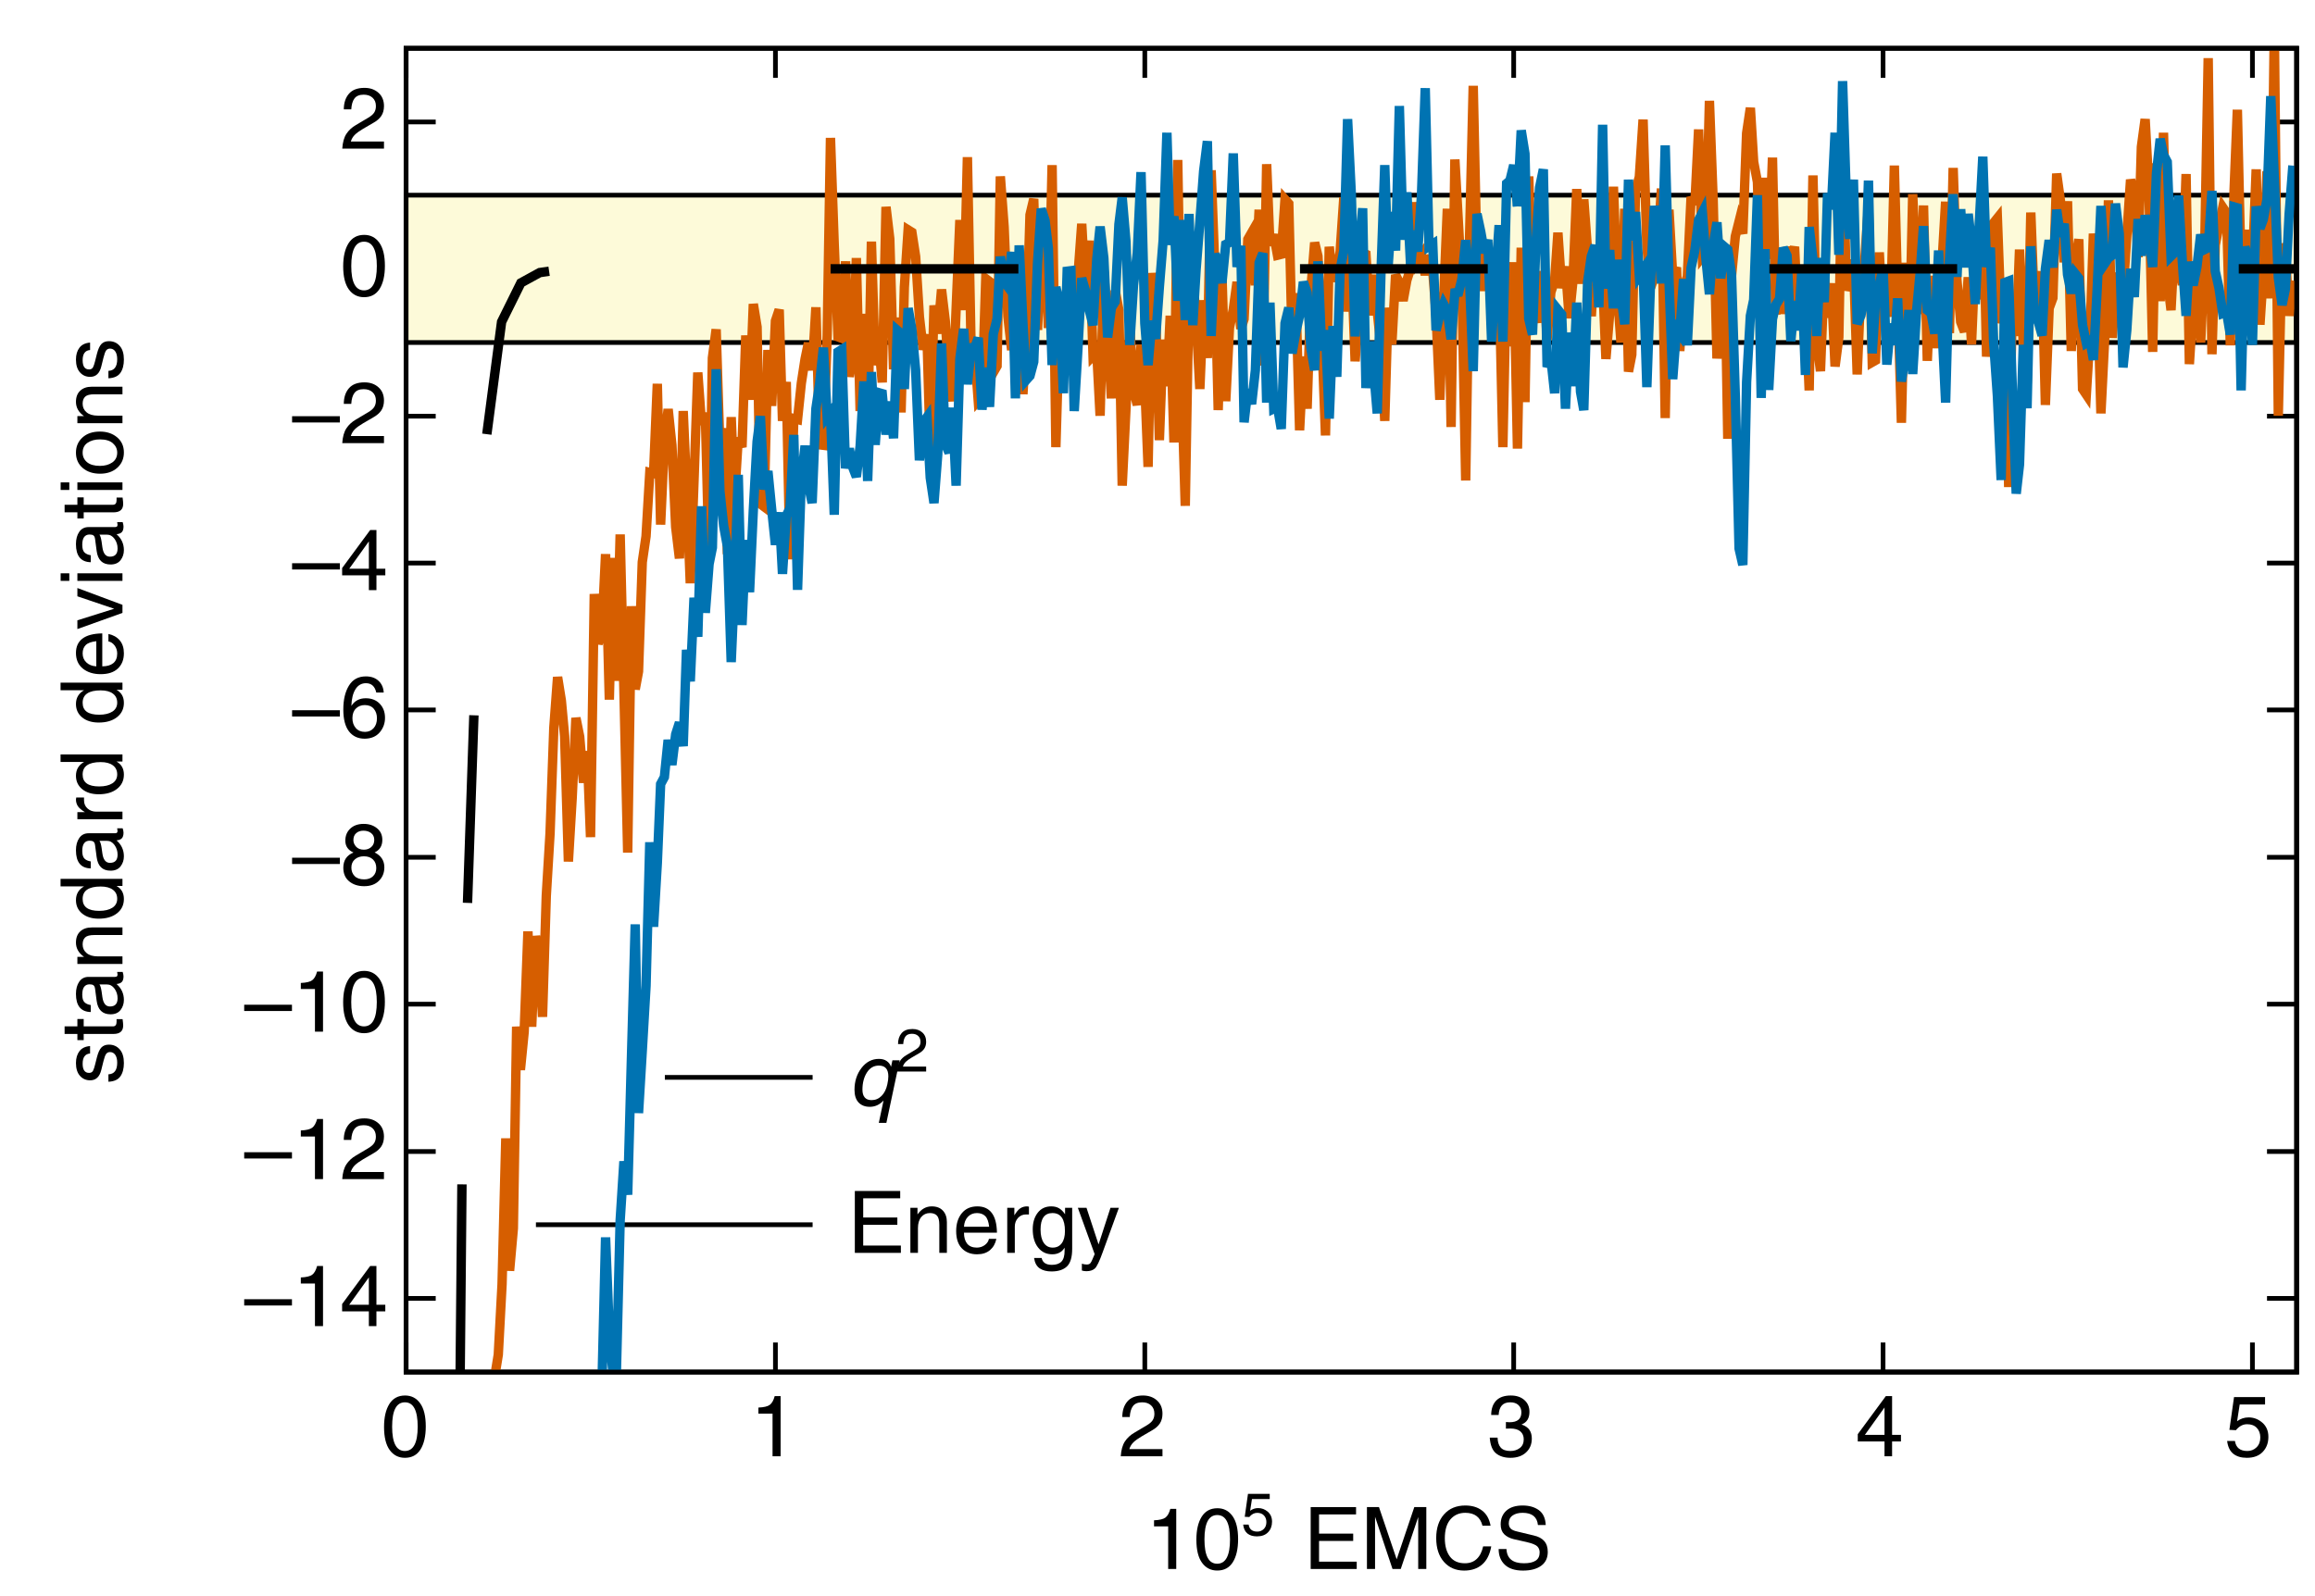
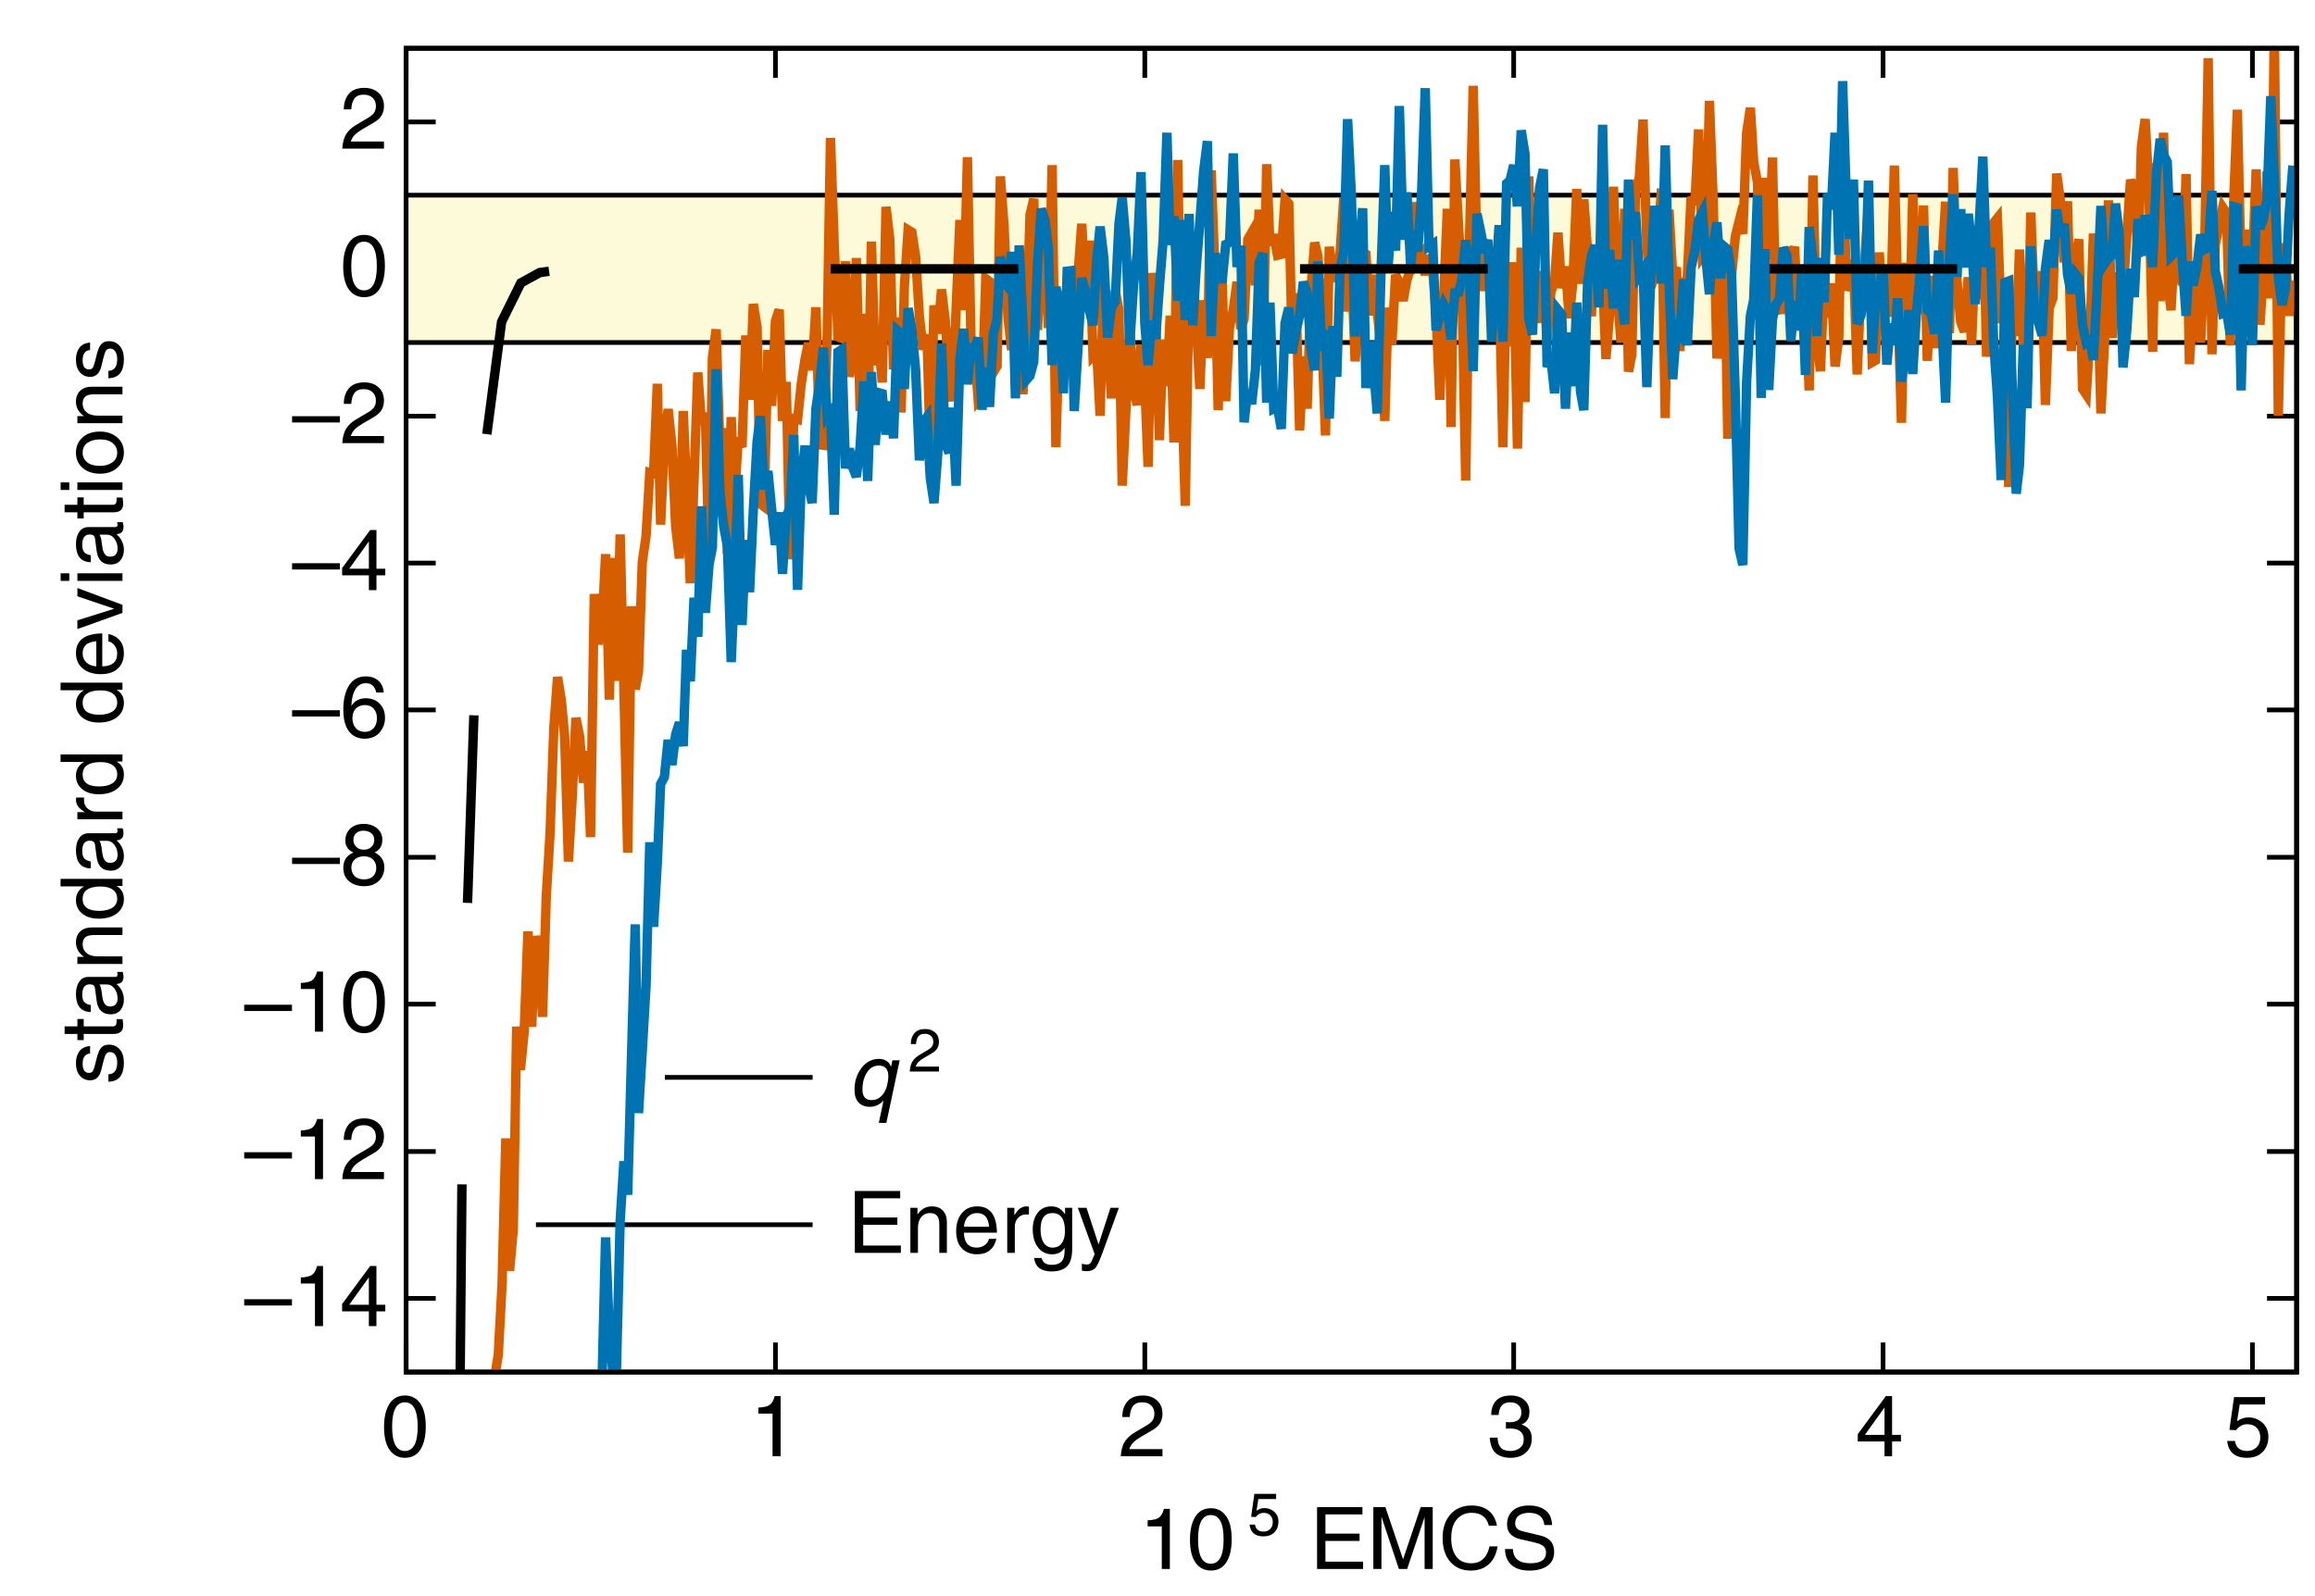
<svg xmlns="http://www.w3.org/2000/svg" xmlns:xlink="http://www.w3.org/1999/xlink" version="1.1" width="246.6pt" height="170pt" viewBox="0 0 246.6 170">
  <defs>
    <clipPath id="cp0">
      <path d="M0 169.995H246.6V-.005H0Z" />
    </clipPath>
    <use id="g2-21" xlink:href="#g0-21" transform="scale(.700109)" />
    <use id="g2-24" xlink:href="#g0-24" transform="scale(.700109)" />
    <path id="g1-84" d="M3.345 1.863L3.851-.519Q3.228 .152 2.391 .152Q1.63 .152 1.191-.309Q.757-.775 .757-1.661Q.757-3.009 1.5-3.981Q2.248-4.952 3.354-4.952Q3.864-4.952 4.186-4.724Q4.513-4.5 4.648-4.106L4.795-4.8H5.566L4.151 1.863H3.345ZM1.603-1.666Q1.603-1.124 1.849-.842T2.575-.56Q3.192-.56 3.64-1.012Q4.092-1.469 4.254-2.248Q4.361-2.731 4.361-3.09Q4.361-4.24 3.354-4.24Q2.543-4.24 2.073-3.492Q1.603-2.749 1.603-1.666Z" />
    <path id="g0-19" d="M.34-3.125Q.34-4.666 .904-5.566Q1.473-6.47 2.579-6.47Q3.591-6.47 4.186-5.637Q4.782-4.809 4.782-3.179Q4.782-1.621 4.222-.725Q3.663 .166 2.561 .166Q1.545 .166 .94-.663Q.34-1.491 .34-3.125ZM1.2-3.152Q1.2-.56 2.552-.56Q3.922-.56 3.922-3.152T2.561-5.745T1.2-3.152Z" />
    <path id="g0-20" d="M.931-5.185Q1.809-5.221 2.145-5.476Q2.485-5.731 2.664-6.403H3.295V0H2.436V-4.54H.931V-5.185Z" />
    <path id="g0-21" d="M.242 0Q.309-1.007 .681-1.572Q1.052-2.14 1.697-2.512L3.009-3.291Q3.457-3.555 3.64-3.837Q3.824-4.124 3.824-4.531Q3.824-5.091 3.47-5.418Q3.121-5.745 2.521-5.745Q1.849-5.745 1.545-5.346Q1.245-4.952 1.2-4.178H.407Q.407-5.207 .949-5.839T2.61-6.47Q3.515-6.47 4.097-5.946Q4.684-5.427 4.684-4.527Q4.684-3.922 4.406-3.492Q4.128-3.067 3.551-2.745L2.458-2.109Q1.881-1.769 1.581-1.473Q1.285-1.182 1.151-.757H4.684V0H.242Z" />
    <path id="g0-22" d="M.313-1.984H1.146Q1.16-1.29 1.482-.922Q1.809-.56 2.507-.56Q3.094-.56 3.51-.873Q3.931-1.191 3.931-1.804Q3.931-2.337 3.573-2.646T2.498-2.955Q2.346-2.955 2.033-2.942V-3.645Q2.342-3.622 2.418-3.622Q3.681-3.622 3.681-4.675Q3.681-5.163 3.363-5.454Q3.049-5.745 2.498-5.745Q1.898-5.745 1.598-5.409T1.258-4.392H.466Q.47-5.373 .99-5.919Q1.513-6.47 2.552-6.47Q3.452-6.47 3.994-5.991Q4.54-5.516 4.54-4.733Q4.54-3.698 3.694-3.385Q4.307-3.166 4.549-2.794Q4.791-2.427 4.791-1.885Q4.791-.972 4.173-.403T2.516 .166Q1.567 .166 .981-.309Q.399-.788 .313-1.984Z" />
    <path id="g0-23" d="M.228-2.351L3.215-6.403H3.882V-2.279H4.827V-1.576H3.882V0H3.076V-1.576H.228V-2.351ZM.985-2.279H3.076V-5.194L.985-2.279Z" />
    <path id="g0-24" d="M.287-1.625H1.119Q1.281-.56 2.436-.56Q3.018-.56 3.416-.949Q3.819-1.339 3.819-2.006Q3.819-2.624 3.448-3.018T2.418-3.412Q1.737-3.412 1.222-2.776L.528-2.812L1.021-6.304H4.325V-5.512H1.625L1.348-3.73Q1.898-4.137 2.57-4.137Q3.394-4.137 4.034-3.578Q4.679-3.018 4.679-2.069Q4.679-1.088 4.075-.461Q3.475 .166 2.382 .166Q1.478 .166 .936-.269Q.399-.707 .287-1.625Z" />
    <path id="g0-25" d="M1.213-3.327Q1.737-4.142 2.74-4.142Q3.676-4.142 4.236-3.555Q4.795-2.973 4.795-2.055Q4.795-1.178 4.231-.51Q3.667 .152 2.642 .166Q1.558 .166 .954-.618Q.354-1.401 .354-2.946Q.354-4.513 .954-5.489Q1.554-6.47 2.758-6.47Q3.595-6.47 4.101-6Q4.612-5.53 4.657-4.751H3.864Q3.64-5.745 2.767-5.745Q2.051-5.745 1.648-5.1Q1.249-4.46 1.213-3.327ZM1.325-2.019Q1.325-1.379 1.684-.967Q2.046-.56 2.66-.56Q3.215-.56 3.573-.949Q3.936-1.343 3.936-2.019Q3.936-2.619 3.6-3.018Q3.269-3.416 2.642-3.416Q2.073-3.416 1.697-3.049Q1.325-2.682 1.325-2.019Z" />
    <path id="g0-27" d="M1.437-3.421Q.569-3.801 .569-4.684Q.569-5.472 1.097-5.969Q1.63-6.47 2.525-6.47Q3.367-6.47 3.936-6.009Q4.509-5.552 4.509-4.76Q4.509-3.819 3.689-3.43Q4.724-2.915 4.724-1.845Q4.724-.972 4.142-.403Q3.564 .166 2.575 .166Q1.607 .166 .981-.349T.354-1.795Q.354-2.982 1.437-3.421ZM1.213-1.818Q1.213-1.272 1.558-.913Q1.903-.56 2.579-.56Q3.179-.56 3.519-.896Q3.864-1.231 3.864-1.76Q3.864-2.333 3.519-2.673Q3.175-3.018 2.539-3.018Q1.961-3.018 1.585-2.691Q1.213-2.369 1.213-1.818ZM1.428-4.742Q1.428-4.361 1.719-4.039Q2.01-3.721 2.548-3.721Q3.013-3.721 3.331-4.003T3.649-4.764Q3.649-5.234 3.318-5.489Q2.991-5.745 2.494-5.745Q2.019-5.745 1.724-5.481Q1.428-5.221 1.428-4.742Z" />
    <path id="g0-38" d="M5.4-2.409H6.264Q6.036-1.119 5.292-.475T3.381 .17Q2.042 .17 1.222-.761Q.403-1.697 .403-3.295Q.403-4.876 1.236-5.816Q2.073-6.761 3.501-6.761Q4.581-6.761 5.283-6.224Q5.991-5.691 6.192-4.612H5.328Q4.984-5.982 3.497-5.982Q2.525-5.982 1.921-5.288Q1.321-4.594 1.321-3.273Q1.321-2.055 1.858-1.33Q2.395-.609 3.457-.609Q4.227-.609 4.715-1.066Q5.207-1.527 5.4-2.409ZM3.501-7.263ZM3.389 0Z" />
    <path id="g0-40" d="M.793 0V-6.591H5.624V-5.812H1.684V-3.766H5.319V-2.987H1.684V-.779H5.695V0H.793ZM3.21-7.263ZM4.603 0ZM0-6.761Z" />
    <path id="g0-48" d="M.667-6.591H1.948L3.833-1.03L5.709-6.591H6.989V0H6.125V-5.534L4.267 0H3.389L1.531-5.561V0H.667V-6.591Z" />
    <path id="g0-54" d="M.43-2.122H1.263Q1.334-.609 3.125-.609Q3.945-.609 4.37-.887Q4.795-1.169 4.795-1.764Q4.795-2.145 4.558-2.395Q4.325-2.651 3.398-2.87L2.037-3.175Q1.388-3.336 1.016-3.707Q.645-4.084 .645-4.751Q.645-5.66 1.249-6.21Q1.858-6.761 2.987-6.761Q4.021-6.761 4.701-6.273Q5.386-5.785 5.445-4.684H4.612Q4.482-5.982 2.978-5.982Q2.319-5.982 1.912-5.695Q1.509-5.409 1.509-4.854Q1.509-4.531 1.701-4.316T2.431-3.985L4.164-3.569Q4.912-3.403 5.283-2.973Q5.66-2.548 5.66-1.813Q5.66-.851 4.952-.34T3.022 .17Q1.746 .17 1.088-.452T.43-2.122ZM2.995-7.263ZM2.995 0Z" />
    <path id="g0-68" d="M.569-3.376Q.604-4.952 2.498-4.952Q3.295-4.952 3.801-4.603Q4.312-4.254 4.312-3.604V-.81Q4.312-.64 4.375-.582T4.567-.524Q4.648-.524 4.84-.564V.022Q4.545 .112 4.375 .112Q3.954 .112 3.766-.076Q3.582-.264 3.555-.631Q2.87 .152 1.854 .152Q1.249 .152 .788-.201Q.327-.56 .327-1.267Q.327-2.561 1.773-2.749L3.031-2.915Q3.318-2.951 3.416-3.085Q3.519-3.219 3.519-3.492Q3.519-4.281 2.422-4.281Q1.858-4.281 1.621-4.052T1.312-3.376H.569ZM3.506-2.449Q3.322-2.306 2.754-2.221Q2.185-2.14 2.176-2.14Q1.16-2.001 1.16-1.334Q1.16-.519 2.028-.519Q2.601-.519 3.054-.842T3.506-1.657V-2.449ZM2.512-5.454ZM3.994 0Z" />
    <path id="g0-71" d="M3.752-4.092V-6.591H4.558V0H3.801V-.636Q3.358 .152 2.413 .152Q1.46 .152 .887-.578T.313-2.521Q.313-3.622 .855-4.285Q1.397-4.952 2.288-4.952Q3.26-4.952 3.752-4.092ZM1.146-2.485Q1.146-1.594 1.478-1.075Q1.813-.56 2.431-.56Q3.054-.56 3.394-1.021Q3.739-1.482 3.739-2.315Q3.739-3.282 3.407-3.761Q3.081-4.24 2.413-4.24Q1.146-4.24 1.146-2.485Z" />
    <path id="g0-72" d="M1.2-2.149Q1.2-1.397 1.54-.976Q1.885-.56 2.57-.56Q3.058-.564 3.421-.837Q3.788-1.115 3.855-1.495H4.648Q4.491-.739 3.967-.291Q3.443 .152 2.592 .152Q1.581 .152 .972-.484Q.367-1.119 .367-2.319Q.367-3.479 .958-4.213Q1.554-4.952 2.624-4.952Q3.631-4.952 4.155-4.258Q4.684-3.569 4.71-2.149H1.2ZM1.2-2.785H3.878Q3.792-3.587 3.466-3.913T2.579-4.24Q1.988-4.24 1.612-3.837Q1.236-3.439 1.2-2.785ZM2.49-5.454ZM2.624 0Z" />
    <path id="g0-74" d="M.51 .546H1.316Q1.473 1.276 2.404 1.276Q3.081 1.276 3.421 .931T3.761-.233V-.551Q3.327 .152 2.449 .152Q1.504 .152 .936-.573T.367-2.521Q.367-3.573 .891-4.263T2.346-4.952Q2.834-4.952 3.175-4.746Q3.515-4.545 3.81-4.115V-4.8H4.567V-.43Q4.567 .918 4.003 1.451Q3.439 1.979 2.364 1.979Q1.603 1.979 1.11 1.652Q.622 1.321 .51 .546ZM1.2-2.485Q1.2-1.581 1.54-1.07Q1.885-.56 2.49-.56Q3.112-.56 3.452-1.021Q3.797-1.482 3.797-2.315Q3.797-4.24 2.467-4.24Q1.2-4.24 1.2-2.485ZM2.449-5.454Z" />
    <path id="g0-76" d="M.618-4.8H1.424V0H.618V-4.8ZM.618-6.582H1.424V-5.66H.618V-6.582ZM.828 0Z" />
    <path id="g0-81" d="M.591 0V-4.8H1.348V-4.092Q1.952-4.952 2.866-4.952Q3.636-4.952 4.057-4.495Q4.478-4.043 4.478-3.269V0H3.672V-2.982Q3.672-3.707 3.416-3.972Q3.166-4.24 2.669-4.24Q2.104-4.24 1.751-3.819T1.397-2.633V0H.591ZM2.642-5.454ZM2.597 0Z" />
    <path id="g0-82" d="M.313-2.382Q.313-3.524 .927-4.236Q1.54-4.952 2.557-4.952Q3.537-4.952 4.169-4.258T4.8-2.4Q4.8-1.303 4.191-.573Q3.582 .152 2.575 .152Q1.585 .152 .949-.546Q.313-1.249 .313-2.382ZM1.146-2.4Q1.146-1.616 1.509-1.088Q1.876-.56 2.557-.56Q3.148-.56 3.555-1.021Q3.967-1.487 3.967-2.4Q3.967-3.184 3.609-3.712T2.557-4.24Q1.93-4.24 1.536-3.766Q1.146-3.291 1.146-2.4ZM2.575-5.454Z" />
    <path id="g0-85" d="M.707 0V-4.8H1.464V-3.998Q1.795-4.549 2.104-4.751Q2.418-4.952 2.816-4.952Q2.897-4.952 3.018-4.921V-4.092H2.713Q2.181-4.092 1.845-3.712Q1.513-3.331 1.513-2.798V0H.707ZM1.782-5.454ZM1.115 0Z" />
    <path id="g0-86" d="M.278-1.495H1.07Q1.106-.56 2.31-.56Q2.834-.56 3.134-.761Q3.439-.967 3.439-1.33Q3.439-1.59 3.237-1.742Q3.036-1.881 2.485-2.019L1.545-2.252Q.43-2.521 .43-3.439Q.43-4.097 .904-4.522Q1.384-4.952 2.27-4.952Q3.045-4.952 3.533-4.581T4.079-3.448H3.287Q3.228-4.24 2.198-4.24Q1.222-4.24 1.222-3.555Q1.222-3.255 1.451-3.134Q1.679-3.018 2.091-2.919L2.888-2.718Q3.618-2.53 3.922-2.248Q4.231-1.952 4.231-1.442Q4.231-.734 3.725-.291Q3.224 .152 2.27 .152Q1.388 .152 .855-.219T.278-1.495ZM2.266-5.454ZM2.252 0Z" />
    <path id="g0-87" d="M.13-4.128V-4.8H.784V-6.161H1.59V-4.8H2.378V-4.128H1.59V-1.012Q1.59-.627 2.078-.627H2.36V.013Q1.907 .076 1.684 .076Q.784 .076 .784-.958V-4.128H.13ZM1.518 0Z" />
    <path id="g0-89" d="M2.234-.882L3.56-4.8H4.442L2.651 0H1.791L.072-4.8H1.003L2.234-.882Z" />
    <path id="g0-92" d="M.501 1.881V1.155Q.775 1.24 1.012 1.24Q1.294 1.24 1.406 1.097Q1.518 .949 1.612 .721L1.863 .134L.072-4.8H.994L2.279-.896L3.546-4.8H4.442L2.722-.081Q2.203 1.375 1.881 1.666Q1.558 1.952 .981 1.952Q.739 1.952 .501 1.881ZM2.257-5.454ZM0-4.952Z" />
    <path id="g0-121" d="M0-2.866H5.086V-2.198H0V-2.866Z" />
  </defs>
  <g id="page1">
    <g transform="matrix(1.00048 0 0 1.00048 72 72)">
      <use x="-45.966" y="69.268" xlink:href="#g0-121" />
      <use x="-40.868" y="69.268" xlink:href="#g0-20" />
      <use x="-35.769" y="69.268" xlink:href="#g0-23" />
      <use x="-45.966" y="53.612" xlink:href="#g0-121" />
      <use x="-40.868" y="53.612" xlink:href="#g0-20" />
      <use x="-35.769" y="53.612" xlink:href="#g0-21" />
      <use x="-45.966" y="37.904" xlink:href="#g0-121" />
      <use x="-40.868" y="37.904" xlink:href="#g0-20" />
      <use x="-35.769" y="37.904" xlink:href="#g0-19" />
      <use x="-40.866" y="22.248" xlink:href="#g0-121" />
      <use x="-35.767" y="22.248" xlink:href="#g0-27" />
      <use x="-40.866" y="6.54" xlink:href="#g0-121" />
      <use x="-35.767" y="6.54" xlink:href="#g0-25" />
      <use x="-40.866" y="-9.116" xlink:href="#g0-121" />
      <use x="-35.767" y="-9.116" xlink:href="#g0-23" />
      <use x="-40.866" y="-24.774" xlink:href="#g0-121" />
      <use x="-35.767" y="-24.774" xlink:href="#g0-21" />
      <use x="-35.766" y="-40.481" xlink:href="#g0-19" />
      <use x="-35.766" y="-56.138" xlink:href="#g0-21" />
      <use x="-31.415" y="83.125" xlink:href="#g0-19" />
      <use x="7.853" y="83.125" xlink:href="#g0-20" />
      <use x="47.121" y="83.125" xlink:href="#g0-21" />
      <use x="86.338" y="83.125" xlink:href="#g0-22" />
      <use x="125.606" y="83.125" xlink:href="#g0-23" />
      <use x="164.874" y="83.125" xlink:href="#g0-24" />
      <use x="18.257" y="45.758" xlink:href="#g1-84" />
    </g>
    <g transform="matrix(1.000639 0 0 1.000639 72 72)">
-       <use x="23.36" y="42.148" xlink:href="#g2-21" />
+       <use x="24.722" y="42.148" xlink:href="#g2-21" />
    </g>
    <g transform="matrix(1.00048 0 0 1.00048 72 72)">
      <use x="18.257" y="61.465" xlink:href="#g0-40" />
      <use x="24.373" y="61.465" xlink:href="#g0-81" />
      <use x="29.472" y="61.465" xlink:href="#g0-72" />
      <use x="34.57" y="61.465" xlink:href="#g0-85" />
      <use x="37.624" y="61.465" xlink:href="#g0-74" />
      <use x="42.722" y="61.465" xlink:href="#g0-92" />
    </g>
    <g clip-path="url(#cp0)">
      <path d="M43.255 138.345H46.413M244.645 138.345H241.488" stroke="#000" fill="none" stroke-width=".501" stroke-miterlimit="3.8" />
      <path d="M43.255 122.695H46.413M244.645 122.695H241.488" stroke="#000" fill="none" stroke-width=".501" stroke-miterlimit="3.8" />
      <path d="M43.255 106.995H46.413M244.645 106.995H241.488" stroke="#000" fill="none" stroke-width=".501" stroke-miterlimit="3.8" />
      <path d="M43.255 91.345H46.413M244.645 91.345H241.488" stroke="#000" fill="none" stroke-width=".501" stroke-miterlimit="3.8" />
      <path d="M43.255 75.645H46.413M244.645 75.645H241.488" stroke="#000" fill="none" stroke-width=".501" stroke-miterlimit="3.8" />
      <path d="M43.255 59.995H46.413M244.645 59.995H241.488" stroke="#000" fill="none" stroke-width=".501" stroke-miterlimit="3.8" />
      <path d="M43.255 44.345H46.413M244.645 44.345H241.488" stroke="#000" fill="none" stroke-width=".501" stroke-miterlimit="3.8" />
      <path d="M43.255 28.645H46.413M244.645 28.645H241.488" stroke="#000" fill="none" stroke-width=".501" stroke-miterlimit="3.8" />
      <path d="M43.255 12.995H46.413M244.645 12.995H241.488" stroke="#000" fill="none" stroke-width=".501" stroke-miterlimit="3.8" />
      <path d="M43.255 146.195V143.045M43.255 5.145V8.295" stroke="#000" fill="none" stroke-width=".501" stroke-miterlimit="3.8" />
      <path d="M82.601 146.195V143.045M82.601 5.145V8.295" stroke="#000" fill="none" stroke-width=".501" stroke-miterlimit="3.8" />
      <path d="M121.947 146.195V143.045M121.947 5.145V8.295" stroke="#000" fill="none" stroke-width=".501" stroke-miterlimit="3.8" />
      <path d="M161.242 146.195V143.045M161.242 5.145V8.295" stroke="#000" fill="none" stroke-width=".501" stroke-miterlimit="3.8" />
      <path d="M200.588 146.195V143.045M200.588 5.145V8.295" stroke="#000" fill="none" stroke-width=".501" stroke-miterlimit="3.8" />
      <path d="M239.934 146.195V143.045M239.934 5.145V8.295" stroke="#000" fill="none" stroke-width=".501" stroke-miterlimit="3.8" />
      <path d="M43.255 5.145V146.195H244.645V5.145H43.255Z" stroke="#000" fill="none" stroke-width=".501" stroke-miterlimit="3.8" />
      <path d="M43.255 36.495H244.595V20.795H43.255Z" fill="#fdfad9" />
      <path d="M43.255 36.495V20.795H244.595V36.495H43.255Z" stroke="#000" fill="none" stroke-width=".501" stroke-miterlimit="3.8" />
      <path d="M86.561 130.495H57.089" stroke="#000" fill="none" stroke-width=".501" stroke-miterlimit="3.8" />
      <path d="M86.561 114.795H70.822" stroke="#000" fill="none" stroke-width=".501" stroke-miterlimit="3.8" />
      <path d="M52.778 146.195L53.079 144.345L53.48 136.845L53.881 121.295L54.282 135.395L54.683 130.895L55.034 109.395L55.435 113.995L55.836 109.945L56.237 99.245L56.638 109.395L57.039 99.745L57.44 101.895L57.791 108.345L58.192 95.445L58.593 88.795L58.994 77.545L59.395 72.145L59.796 74.645L60.146 78.445L60.547 91.795L60.948 85.045L61.349 76.495L61.75 78.495L62.151 83.395L62.552 80.045L62.903 89.195L63.304 63.295L63.705 68.595L64.106 67.345L64.507 59.045L64.908 74.545L65.259 59.445L65.66 72.545L66.061 56.945L66.462 73.545L66.863 90.845L67.264 64.595L67.665 73.445L68.016 71.545L68.417 59.895L68.818 57.145L69.218 50.345L69.619 50.445L70.02 40.895L70.371 55.895L70.772 46.995L71.173 43.595L71.574 47.445L71.975 56.145L72.376 59.495L72.777 43.795L73.128 51.845L73.529 62.145L73.93 51.195L74.331 39.695L74.732 45.245L75.133 43.995L75.534 59.945L75.885 38.145L76.286 35.095L76.687 47.795L77.088 45.645L77.489 59.045L77.89 44.445L78.24 53.245L78.641 46.645L79.042 47.645L79.443 35.745L79.844 42.595L80.245 32.395L80.646 34.845L80.997 53.695L81.398 53.995L81.799 37.295L82.2 43.245L82.601 34.195L83.002 32.995L83.353 44.845L83.754 40.695L84.155 59.595L84.556 44.595L84.957 44.695L85.358 40.845L85.759 38.245L86.11 36.545L86.511 39.445L86.912 32.745L87.313 47.395L87.713 47.445L88.114 35.745L88.465 14.695L88.866 26.095L89.267 35.895L89.668 36.045L90.069 27.845L90.47 40.145L90.871 37.295L91.222 27.495L91.623 43.795L92.024 33.445L92.425 46.495L92.826 25.745L93.227 38.895L93.628 36.745L93.979 40.745L94.38 22.045L94.781 25.445L95.182 39.345L95.583 33.845L95.984 43.945L96.334 30.595L96.735 24.495L97.136 24.745L97.537 27.345L97.938 33.745L98.339 37.245L98.74 35.645L99.091 47.795L99.492 32.545L99.893 35.545L100.294 30.845L100.695 34.195L101.096 40.145L101.447 42.745L101.848 32.945L102.249 23.445L102.65 33.045L103.051 16.745L103.452 37.445L103.853 37.945L104.204 42.695L104.605 42.245L105.006 29.695L105.407 29.995L105.808 39.695L106.209 38.995L106.559 18.795L106.96 24.145L107.361 33.695L107.762 37.295L108.163 28.845L108.564 32.345L108.965 41.995L109.316 36.245L109.717 22.895L110.118 21.195L110.519 35.145L110.92 26.495L111.321 25.095L111.672 34.945L112.073 17.595L112.474 47.645L112.875 33.945L113.276 37.445L113.677 34.895L114.078 38.495L114.429 29.745L114.83 29.345L115.23 23.845L115.631 31.195L116.032 25.645L116.433 37.945L116.834 37.545L117.185 44.295L117.586 28.795L117.987 35.195L118.388 42.445L118.789 30.945L119.19 33.045L119.541 51.745L119.942 43.545L120.343 34.595L120.744 41.595L121.145 43.145L121.546 36.745L121.947 40.945L122.298 49.745L122.699 29.095L123.1 33.245L123.501 46.895L123.902 36.195L124.303 41.145L124.653 33.645L125.054 47.145L125.455 17.045L125.856 40.595L126.257 53.895L126.658 30.945L127.059 29.395L127.41 34.045L127.811 41.445L128.212 31.995L128.613 38.145L129.014 18.145L129.415 28.845L129.766 43.695L130.167 29.195L130.568 42.745L130.969 34.895L131.37 32.995L131.771 30.045L132.172 35.045L132.523 33.995L132.924 25.495L133.325 24.795L133.725 30.395L134.126 22.345L134.527 38.945L134.928 17.495L135.279 26.145L135.68 24.995L136.081 27.195L136.482 27.095L136.883 21.245L137.284 21.695L137.635 36.195L138.036 31.245L138.437 45.845L138.838 37.995L139.239 43.545L139.64 30.795L140.041 25.845L140.392 27.295L140.793 35.595L141.194 46.395L141.595 26.295L141.996 29.945L142.397 28.945L142.747 26.895L143.148 21.045L143.549 33.195L143.95 27.795L144.351 38.495L144.752 32.795L145.153 26.945L145.504 27.095L145.905 33.595L146.306 29.295L146.707 33.195L147.108 36.945L147.509 44.845L147.86 32.795L148.261 36.695L148.662 29.295L149.063 30.095L149.464 32.045L149.865 29.845L150.266 28.595L150.617 21.545" stroke="#d65e00" fill="none" stroke-width="1.001" stroke-miterlimit="3.8" />
      <path d="M150.617 21.545L151.018 27.795L151.419 27.195L151.82 29.295L152.221 27.195L152.621 28.895L152.972 33.395L153.373 42.595L153.774 31.945L154.175 22.245L154.576 45.495L154.977 16.995L155.378 24.195L155.729 30.695L156.13 51.195L156.531 25.745L156.932 9.145L157.333 27.895L157.734 25.895L158.135 30.995L158.486 25.945L158.887 29.695L159.288 32.145L159.689 29.595L160.09 47.645L160.491 28.145L160.841 36.895L161.242 27.945L161.643 47.795L162.044 26.395L162.445 42.845L162.846 18.795L163.247 32.745L163.598 32.845L163.999 34.345L164.4 28.895L164.801 36.195L165.202 31.145L165.603 29.895L165.954 24.795L166.355 30.695L166.756 28.395L167.157 33.895L167.558 29.895L167.959 20.145L168.36 30.245L168.711 21.245L169.112 26.745L169.513 33.695L169.914 26.745L170.315 27.645L170.716 29.795L171.066 38.245L171.467 33.395L171.868 19.895L172.269 30.945L172.67 36.495L173.071 22.245L173.472 39.595L173.823 37.795L174.224 20.345L174.625 18.845L175.026 12.745L175.427 26.195L175.828 30.645L176.229 29.495L176.58 26.295L176.981 20.095L177.382 44.545L177.783 22.345L178.184 29.445L178.585 28.495L178.936 37.395L179.337 30.595L179.737 29.495L180.138 20.995L180.539 21.795L180.94 13.795L181.341 27.345L181.692 26.895L182.093 10.745L182.494 21.395L182.895 38.195L183.296 33.295L183.697 26.045L184.048 46.745L184.449 29.395L184.85 25.195L185.251 23.595L185.652 24.895L186.053 14.195L186.454 11.495L186.805 17.245L187.206 19.395L187.607 32.095L188.008 18.945L188.409 27.595L188.81 16.795L189.16 33.495L189.561 28.195L189.962 33.445L190.363 26.345L190.764 27.695L191.165 26.295L191.566 35.045L191.917 32.145L192.318 31.945L192.719 41.595L193.12 18.695L193.521 36.195L193.922 39.545L194.323 29.145L194.674 33.845L195.075 30.195L195.476 39.045L195.877 35.945L196.278 13.545L196.679 30.945L197.03 29.795L197.431 27.695L197.832 39.895L198.233 30.395L198.633 27.795L199.034 21.995L199.435 38.595L199.786 38.395L200.187 26.895L200.588 34.795L200.989 29.895L201.39 33.745L201.791 17.645L202.142 31.245L202.543 45.045L202.944 27.995L203.345 38.595L203.746 20.695L204.147 29.645L204.548 33.445L204.899 21.895L205.3 38.445L205.701 29.395L206.102 37.095L206.503 28.695L206.904 27.395L207.254 21.495L207.655 35.495L208.056 17.895L208.457 29.845L208.858 34.295L209.259 35.345L209.66 29.545L210.011 36.695L210.412 27.045L210.813 31.895L211.214 19.345L211.615 37.995L212.016 33.645L212.367 23.745L212.768 23.245L213.169 33.995L213.57 34.045L213.971 51.895L214.372 31.495L214.773 35.795L215.124 26.595L215.525 36.795L215.926 40.845L216.327 22.645L216.728 33.195L217.129 31.195L217.529 28.945L217.88 43.145L218.281 32.845L218.682 31.745L219.083 18.495L219.484 21.395L219.885 27.945L220.236 21.445L220.637 37.395L221.038 27.945L221.439 25.495L221.84 41.445L222.241 42.045L222.642 35.395L222.993 24.895L223.394 29.495L223.795 44.045L224.196 36.095L224.597 21.345L224.998 35.995L225.349 31.445L225.749 29.095L226.15 31.245L226.551 25.145L226.952 19.145L227.353 20.645L227.754 27.395L228.105 15.645L228.506 12.695L228.907 20.095L229.308 37.495L229.709 17.395L230.11 32.095L230.461 14.145L230.862 29.645L231.263 33.045L231.664 25.245L232.065 28.095L232.466 30.345L232.867 18.545L233.218 38.795L233.619 32.345L234.02 28.945L234.421 36.495L234.822 27.795L235.223 6.195L235.624 37.745L235.974 26.095L236.375 24.045L236.776 22.095L237.177 22.695L237.578 36.795L237.979 20.295L238.33 11.695L238.731 29.295L239.132 24.495L239.533 30.645L239.934 28.245L240.335 18.045L240.736 34.595L241.087 29.195L241.488 18.245L241.889 31.795L242.24 5.145M242.29 5.145L242.691 44.295L243.092 25.995L243.443 26.995L243.844 33.645L244.245 29.895" stroke="#d65e00" fill="none" stroke-width="1.001" stroke-miterlimit="3.8" />
      <path d="M64.156 146.195L64.507 131.845L64.908 142.045L65.259 145.895L65.409 146.195M65.66 146.195L66.061 130.045L66.462 123.745L66.863 127.295L67.264 112.645L67.665 98.495L68.016 118.595L68.417 111.945L68.818 105.045L69.218 89.745L69.619 98.745L70.02 91.945L70.371 83.545L70.772 82.795L71.173 78.845L71.574 81.495L71.975 78.245L72.376 76.995L72.777 79.495L73.128 69.245L73.529 72.595L73.93 63.695L74.331 67.845L74.732 53.945L75.133 65.295L75.534 60.095L75.885 58.345L76.286 39.345L76.687 52.345L77.088 56.045L77.489 58.245L77.89 70.545L78.24 62.495L78.641 50.595L79.042 66.595L79.443 57.545L79.844 63.095L80.245 54.345L80.646 47.045L80.997 44.345L81.398 52.145L81.799 50.195L82.2 54.245L82.601 58.045L83.002 54.595L83.353 61.145L83.754 54.945L84.155 54.145L84.556 46.345L84.957 62.845L85.358 50.995L85.759 47.495L86.11 51.645L86.511 53.595L86.912 43.545L87.313 40.845L87.713 37.045L88.114 44.395L88.465 43.945L88.866 54.845L89.267 37.495L89.668 37.245L90.069 49.895L90.47 47.795L90.871 49.895L91.222 50.795L91.623 47.545L92.024 40.645L92.425 51.245L92.826 39.645L93.227 47.395L93.628 41.845L93.979 41.945L94.38 46.295L94.781 42.795L95.182 46.695L95.583 35.195L95.984 35.545L96.334 41.445L96.735 32.845L97.136 35.095L97.537 39.445L97.938 49.045L98.339 44.995L98.74 44.445L99.091 50.895L99.492 53.595L99.893 48.395L100.294 36.595L100.695 47.295L101.096 48.245L101.447 43.445L101.848 51.745L102.249 38.245L102.65 35.045L103.051 40.945L103.452 37.045L103.853 36.995L104.204 35.995L104.605 43.645L105.006 39.195L105.407 43.345L105.808 35.595L106.209 33.995L106.559 27.345L106.96 29.995L107.361 30.545L107.762 26.845L108.163 42.445L108.564 26.145L108.965 34.445L109.316 40.495L109.717 40.045L110.118 38.545L110.519 28.045L110.92 22.245L111.321 23.495L111.672 26.445L112.073 38.895L112.474 30.595L112.875 32.345L113.276 41.895L113.677 28.895L114.078 28.845L114.429 43.795L114.83 37.045L115.23 29.645L115.631 30.995L116.032 33.045L116.433 34.645L116.834 27.595L117.185 24.145L117.586 27.495L117.987 35.945L118.388 32.795L118.789 32.145L119.19 23.895L119.541 21.045L119.942 25.745L120.343 36.745L120.744 30.395L121.145 26.945L121.546 18.345L121.947 34.445L122.298 38.895L122.699 34.195L123.1 36.095L123.501 30.545L123.902 25.595L124.303 14.145L124.653 26.095L125.054 23.045L125.455 32.045L125.856 23.445L126.257 34.095L126.658 22.795L127.059 34.645L127.41 28.745L127.811 23.645L128.212 18.245L128.613 15.045L129.014 35.795L129.415 27.045L129.766 28.145L130.167 30.145L130.568 26.045L130.969 25.845L131.37 16.345L131.771 28.445L132.172 26.195L132.523 44.995L132.924 41.495L133.325 43.045L133.725 39.445L134.126 27.995L134.527 26.995L134.928 42.895L135.279 32.245L135.68 43.545L136.081 43.345L136.482 45.695L136.883 34.445L137.284 32.795L137.635 37.645L138.036 35.395L138.437 33.595L138.838 30.045L139.239 31.195L139.64 37.095L140.041 39.445L140.392 27.845L140.793 37.345L141.194 35.195L141.595 44.595L141.996 34.745L142.397 40.145L142.747 28.795L143.148 26.695L143.549 12.695L143.95 20.745L144.351 35.845L144.752 26.745L145.153 22.195L145.504 41.345L145.905 36.395L146.306 39.245L146.707 44.045L147.108 28.945L147.509 17.595L147.86 28.495L148.261 22.595L148.662 26.695L149.063 11.295L149.464 25.545L149.865 20.495L150.266 28.395L150.617 24.595L151.018 26.795L151.419 20.795L151.82 9.395L152.221 26.245L152.621 25.995L152.972 35.195L153.373 33.545L153.774 32.395L154.175 33.145L154.576 36.145L154.977 31.195L155.378 31.145L155.729 29.745L156.13 25.595L156.531 29.595L156.932 39.545L157.333 22.795L157.734 24.695L158.135 26.945L158.486 25.545L158.887 36.395L159.288 29.845L159.689 23.995L160.09 36.395L160.491 19.545L160.841 19.245L161.242 17.595L161.643 21.995" stroke="#0073b2" fill="none" stroke-width="1.001" stroke-miterlimit="3.8" />
      <path d="M161.643 21.995L162.044 13.895L162.445 16.395L162.846 33.945L163.247 35.645L163.598 26.195L163.999 19.995L164.4 18.045L164.801 39.095L165.202 38.195L165.603 41.895L165.954 32.995L166.355 33.495L166.756 43.545L167.157 35.445L167.558 41.145L167.959 32.245L168.36 41.745L168.711 43.695L169.112 30.095L169.513 27.295L169.914 26.145L170.315 32.745L170.716 13.295L171.066 30.745L171.467 26.645L171.868 32.845L172.269 27.695L172.67 31.495L173.071 34.545L173.472 19.145L173.823 25.595L174.224 22.595L174.625 29.345L175.026 28.745L175.427 41.245L175.828 29.795L176.229 21.945L176.58 24.645L176.981 30.195L177.382 15.495L177.783 29.795L178.184 40.395L178.585 35.045L178.936 35.545L179.337 29.745L179.737 36.795L180.138 28.545L180.539 26.695L180.94 23.445L181.341 22.645L181.692 27.295L182.093 31.345L182.494 26.195L182.895 23.695L183.296 29.645L183.697 26.295L184.048 26.595L184.449 29.245L184.85 42.145L185.251 58.445L185.652 60.195L186.053 40.695L186.454 33.645L186.805 31.945L187.206 20.795L187.607 42.395L188.008 26.545L188.409 41.545L188.81 33.995L189.16 32.495L189.561 31.845L189.962 26.395L190.363 27.245L190.764 36.345L191.165 32.095L191.566 35.195L191.917 29.095L192.318 39.945L192.719 24.195L193.12 27.645L193.521 35.795L193.922 27.495L194.323 32.195L194.674 20.595L195.075 22.295L195.476 14.145L195.877 27.145L196.278 8.645L196.679 21.145L197.03 25.445L197.431 19.145L197.832 34.495L198.233 33.595L198.633 31.445L199.034 19.245L199.435 37.645L199.786 32.095L200.187 30.445L200.588 28.445L200.989 38.845L201.39 34.495L201.791 36.745L202.142 31.795L202.543 40.645L202.944 37.895L203.345 33.045L203.746 39.845L204.147 33.295L204.548 28.995L204.899 24.095L205.3 33.045L205.701 33.345L206.102 35.545L206.503 26.695L206.904 35.645L207.254 42.895L207.655 27.895L208.056 20.695L208.457 29.495L208.858 22.295L209.259 28.495L209.66 22.795L210.011 25.845L210.412 32.395L210.813 24.245L211.214 16.695L211.615 28.445L212.016 26.395L212.367 36.445L212.768 42.195L213.169 51.145L213.57 30.095L213.971 29.945L214.372 41.845L214.773 52.595L215.124 49.495L215.525 36.745L215.926 43.495L216.327 26.245L216.728 33.695L217.129 34.295L217.529 35.745L217.88 28.645L218.281 25.595L218.682 28.495L219.083 22.345L219.484 25.195L219.885 23.845L220.236 29.245L220.637 31.245L221.038 29.145L221.439 29.645L221.84 34.645L222.241 36.545L222.642 36.295L222.993 38.345L223.394 30.845L223.795 21.945L224.196 28.095L224.597 27.495L224.998 27.195L225.349 21.695L225.749 24.895L226.15 39.145L226.551 35.195L226.952 28.645L227.353 31.645L227.754 23.345L228.105 27.245L228.506 22.945L228.907 25.045L229.308 28.445L229.709 18.495L230.11 14.795L230.461 16.495L230.862 17.245L231.263 27.295L231.664 26.895L232.065 20.845L232.466 27.845L232.867 33.645L233.218 27.895L233.619 30.395L234.02 28.445L234.421 24.995L234.822 26.595L235.223 26.395L235.624 20.345L235.974 28.895L236.375 30.695L236.776 33.395L237.177 33.245L237.578 35.645L237.979 22.045L238.33 22.145L238.731 41.595L239.132 26.295L239.533 27.745L239.934 36.745L240.335 21.995L240.736 24.345L241.087 23.395L241.488 21.245L241.889 10.245L242.29 19.595L242.691 29.545L243.092 32.495L243.443 30.795L243.844 22.795L244.245 17.645" stroke="#0073b2" fill="none" stroke-width="1.001" stroke-miterlimit="3.8" />
      <path d="M49.019 146.195L49.37 108.845L51.375 49.945L53.43 34.295L55.485 30.145L57.49 29.045L59.545 28.745L61.55 28.695L63.605 28.645H65.61H67.665H69.72H71.725H73.78H75.784H77.839H79.894H81.899H83.954H85.959H88.014H90.019H92.074H94.129H96.134H98.189H100.194H102.249H104.304H106.309H108.364H110.369H112.424H114.479H116.484H118.539H120.543H122.598H124.603H126.658H128.713H130.718H132.773H134.778H136.833H138.888H140.893H142.948H144.953H147.008H149.013H151.068H153.123H155.128H157.183H159.187H161.242H163.297H165.302H167.357H169.362H171.417H173.422H175.477H177.532H179.537H181.592H183.597H185.652H187.707H189.712H191.767H193.772H195.827H197.882H199.887H201.942H203.946H206.001H208.006H210.061H212.116H214.121H216.176H218.181H220.236H222.291H224.296H226.351H228.356H230.411H232.416H234.471H236.526H238.531H240.586H242.59H244.645" stroke="#000" fill="none" stroke-width="1.001" stroke-miterlimit="3.8" stroke-dasharray="20 30" />
      <path d="M43.255 5.145V146.195H244.645V5.145H43.255Z" stroke="#000" fill="none" stroke-width=".501" stroke-miterlimit="3.8" />
    </g>
    <g transform="matrix(0 -1.00048 1.00048 0 6.452004 13.848)">
      <use x="-101.643" y="6.59" xlink:href="#g0-86" />
      <use x="-97.058" y="6.59" xlink:href="#g0-87" />
      <use x="-94.509" y="6.59" xlink:href="#g0-68" />
      <use x="-89.41" y="6.59" xlink:href="#g0-81" />
      <use x="-84.311" y="6.59" xlink:href="#g0-71" />
      <use x="-79.213" y="6.59" xlink:href="#g0-68" />
      <use x="-74.114" y="6.59" xlink:href="#g0-85" />
      <use x="-71.061" y="6.59" xlink:href="#g0-71" />
      <use x="-63.422" y="6.59" xlink:href="#g0-71" />
      <use x="-58.324" y="6.59" xlink:href="#g0-72" />
      <use x="-53.225" y="6.59" xlink:href="#g0-89" />
      <use x="-48.64" y="6.59" xlink:href="#g0-76" />
      <use x="-46.604" y="6.59" xlink:href="#g0-68" />
      <use x="-41.506" y="6.59" xlink:href="#g0-87" />
      <use x="-38.957" y="6.59" xlink:href="#g0-76" />
      <use x="-36.921" y="6.59" xlink:href="#g0-82" />
      <use x="-31.822" y="6.59" xlink:href="#g0-81" />
      <use x="-26.724" y="6.59" xlink:href="#g0-86" />
    </g>
    <g transform="matrix(1.00048 0 0 1.00048 72 72)">
-       <use x="49.976" y="95.131" xlink:href="#g0-20" />
-       <use x="55.075" y="95.131" xlink:href="#g0-19" />
+       <use x="49.295" y="95.131" xlink:href="#g0-20" />
+       <use x="54.393" y="95.131" xlink:href="#g0-19" />
    </g>
    <g transform="matrix(1.000639 0 0 1.000639 72 72)">
-       <use x="60.185" y="91.527" xlink:href="#g2-24" />
+       <use x="60.866" y="91.527" xlink:href="#g2-24" />
    </g>
    <g transform="matrix(1.00048 0 0 1.00048 72 72)">
-       <use x="66.792" y="95.131" xlink:href="#g0-40" />
-       <use x="72.908" y="95.131" xlink:href="#g0-48" />
-       <use x="80.547" y="95.131" xlink:href="#g0-38" />
-       <use x="87.168" y="95.131" xlink:href="#g0-54" />
+       <use x="67.472" y="95.131" xlink:href="#g0-40" />
+       <use x="73.589" y="95.131" xlink:href="#g0-48" />
+       <use x="81.227" y="95.131" xlink:href="#g0-38" />
+       <use x="87.848" y="95.131" xlink:href="#g0-54" />
    </g>
  </g>
</svg>
